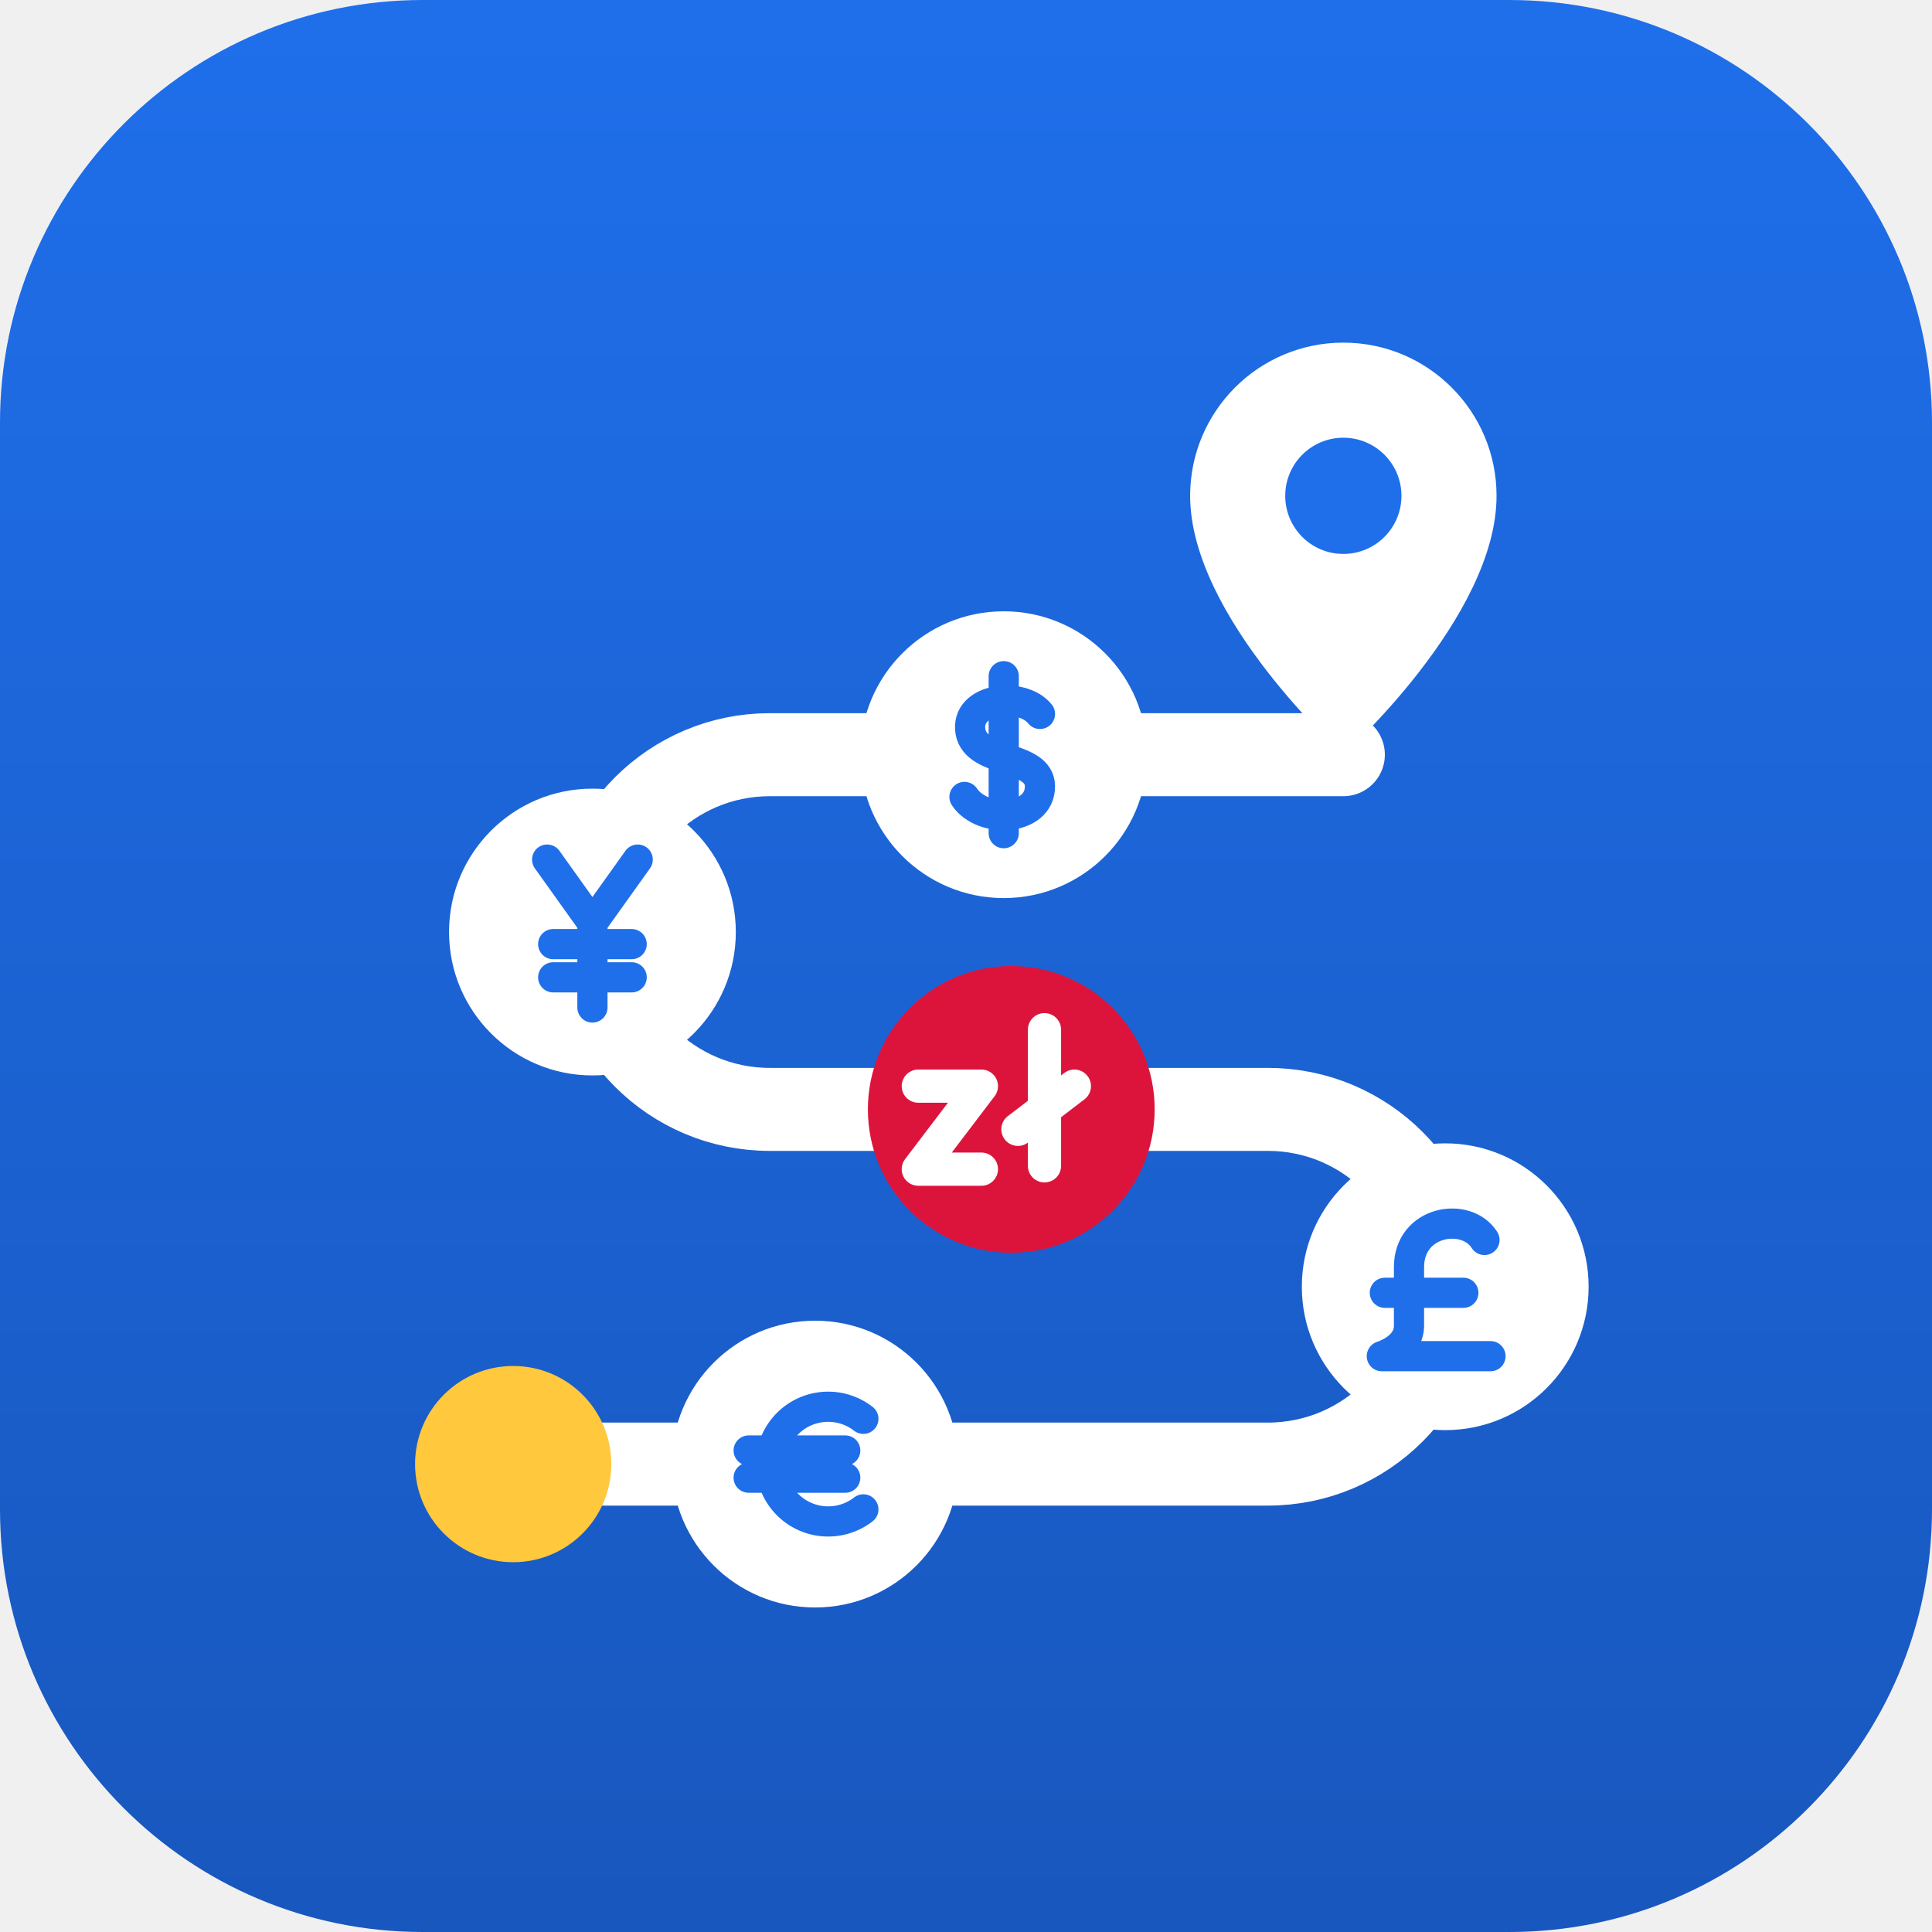
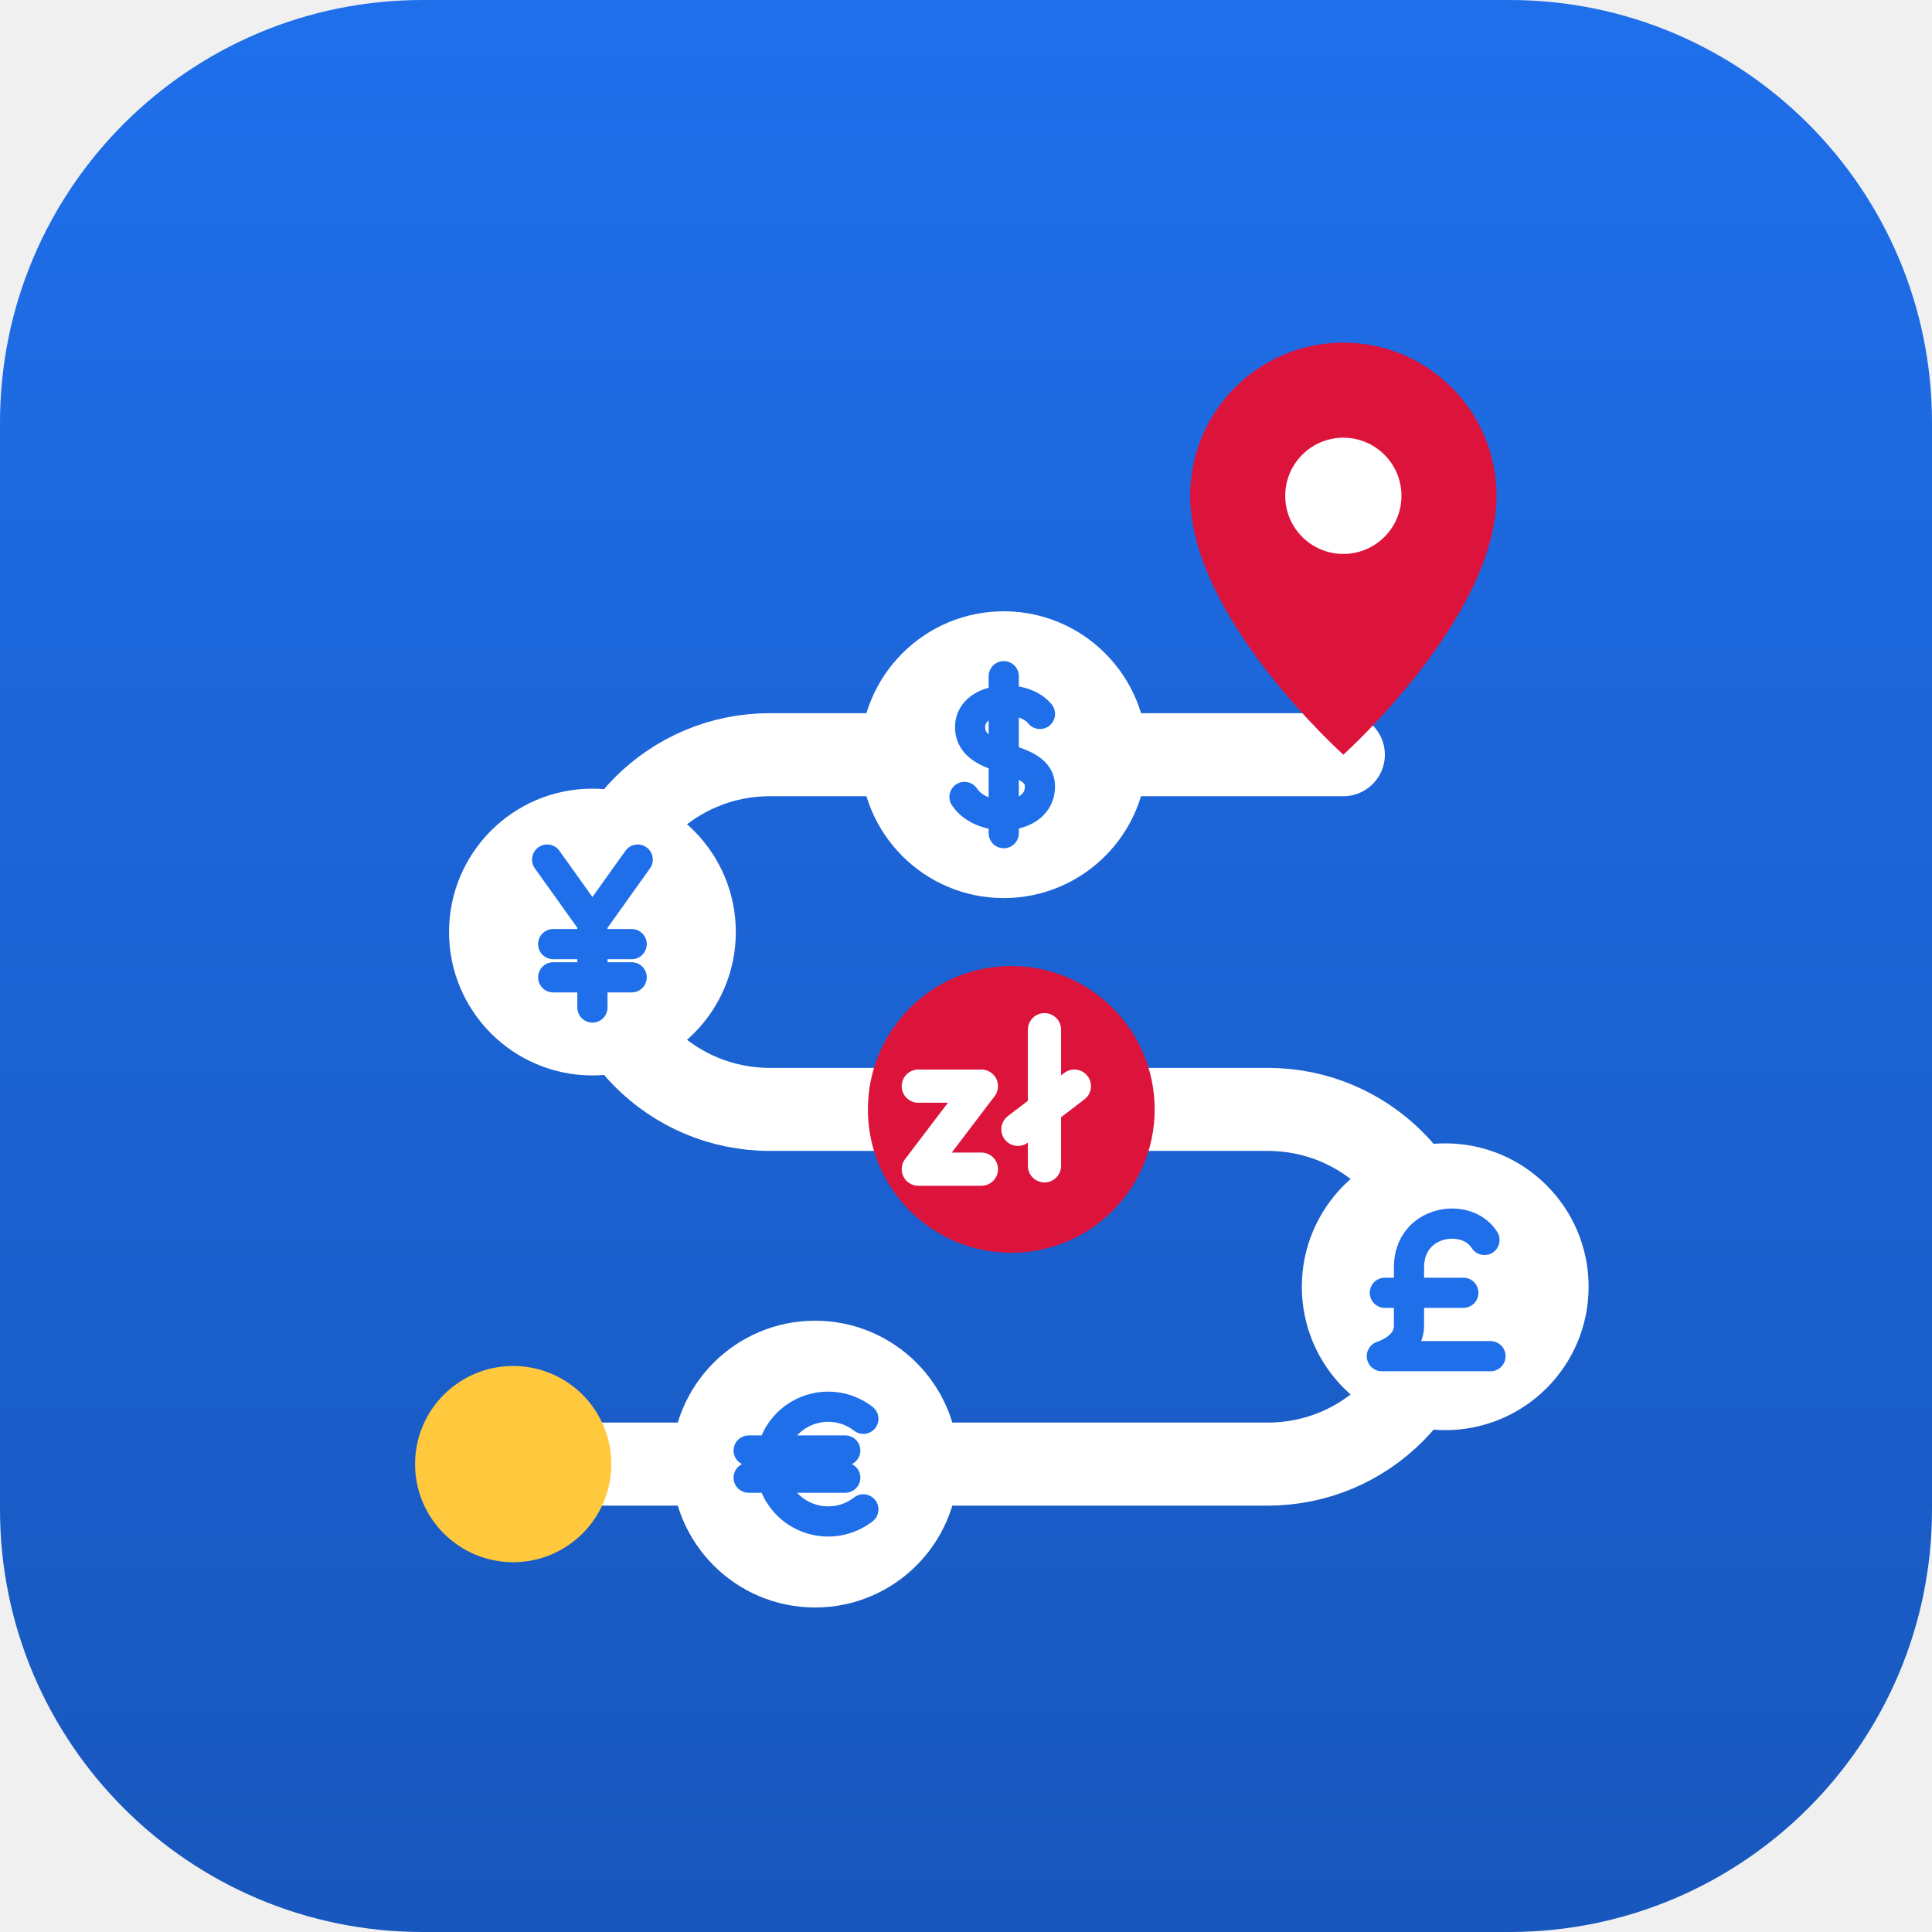
<svg xmlns="http://www.w3.org/2000/svg" viewBox="0 0 512 512">
  <defs>
    <linearGradient id="g" x1="0" y1="0" x2="0" y2="1">
      <stop offset="0" stop-color="#1f6feb" />
      <stop offset="1" stop-color="#1857bd" />
    </linearGradient>
  </defs>
  <rect width="512" height="512" rx="112" fill="url(#g)" />
  <path d="M136 388H336A47 47 0 0 0 336 294H204A47 47 0 0 1 204 200H356" fill="none" stroke="#fff" stroke-width="22" stroke-linecap="round" />
  <circle cx="136" cy="388" r="26" fill="#ffc83d" />
  <circle cx="216" cy="388" r="38" fill="#fff" />
  <g transform="translate(216 388) scale(0.4)" fill="none" stroke="#1f6feb" stroke-width="20" stroke-linecap="round" stroke-linejoin="round">
    <path d="M32 -30A38 38 0 1 0 32 30M-44 -9H20M-44 9H20" />
  </g>
  <circle cx="383" cy="341" r="38" fill="#fff" />
  <g transform="translate(383 341) scale(0.4)" fill="none" stroke="#1f6feb" stroke-width="20" stroke-linecap="round" stroke-linejoin="round">
    <path d="M26 -31C14 -50 -24 -44 -24 -13V26M-24 26C-24 38 -36 44 -42 46H30M-40 4H12" />
  </g>
  <circle cx="268" cy="294" r="38" fill="#dc143c" />
  <g transform="translate(268 294) scale(0.44)" fill="none" stroke="#fff" stroke-width="20" stroke-linecap="round" stroke-linejoin="round">
    <path d="M-56 -14H-18L-56 36H-18M20 -48V34M4 12L38 -14" />
  </g>
  <circle cx="157" cy="247" r="38" fill="#fff" />
  <g transform="translate(157 247) scale(0.4)" fill="none" stroke="#1f6feb" stroke-width="20" stroke-linecap="round" stroke-linejoin="round">
    <path d="M-30 -48L0 -6L30 -48M0 -6V50M-26 8H26M-26 30H26" />
  </g>
  <circle cx="266" cy="200" r="38" fill="#fff" />
  <g transform="translate(266 200) scale(0.4)" fill="none" stroke="#1f6feb" stroke-width="20" stroke-linecap="round" stroke-linejoin="round">
    <path d="M24 -27C12 -42 -26 -38 -22 -15C-18 6 24 0 24 21C24 44 -14 46 -26 28M0 -52V52" />
  </g>
  <g transform="translate(356 200) scale(.7)">
-     <path d="M0 0c0 0 -58 -52 -58 -98a58 58 0 0 1 116 0c0 46 -58 98 -58 98z" fill="#fff" />
-     <circle cx="0" cy="-98" r="22" fill="#1f6feb" />
+     <path d="M0 0c0 0 -58 -52 -58 -98a58 58 0 0 1 116 0c0 46 -58 98 -58 98z" fill="#dc143c" />
+     <circle cx="0" cy="-98" r="22" fill="#fff" />
  </g>
</svg>
